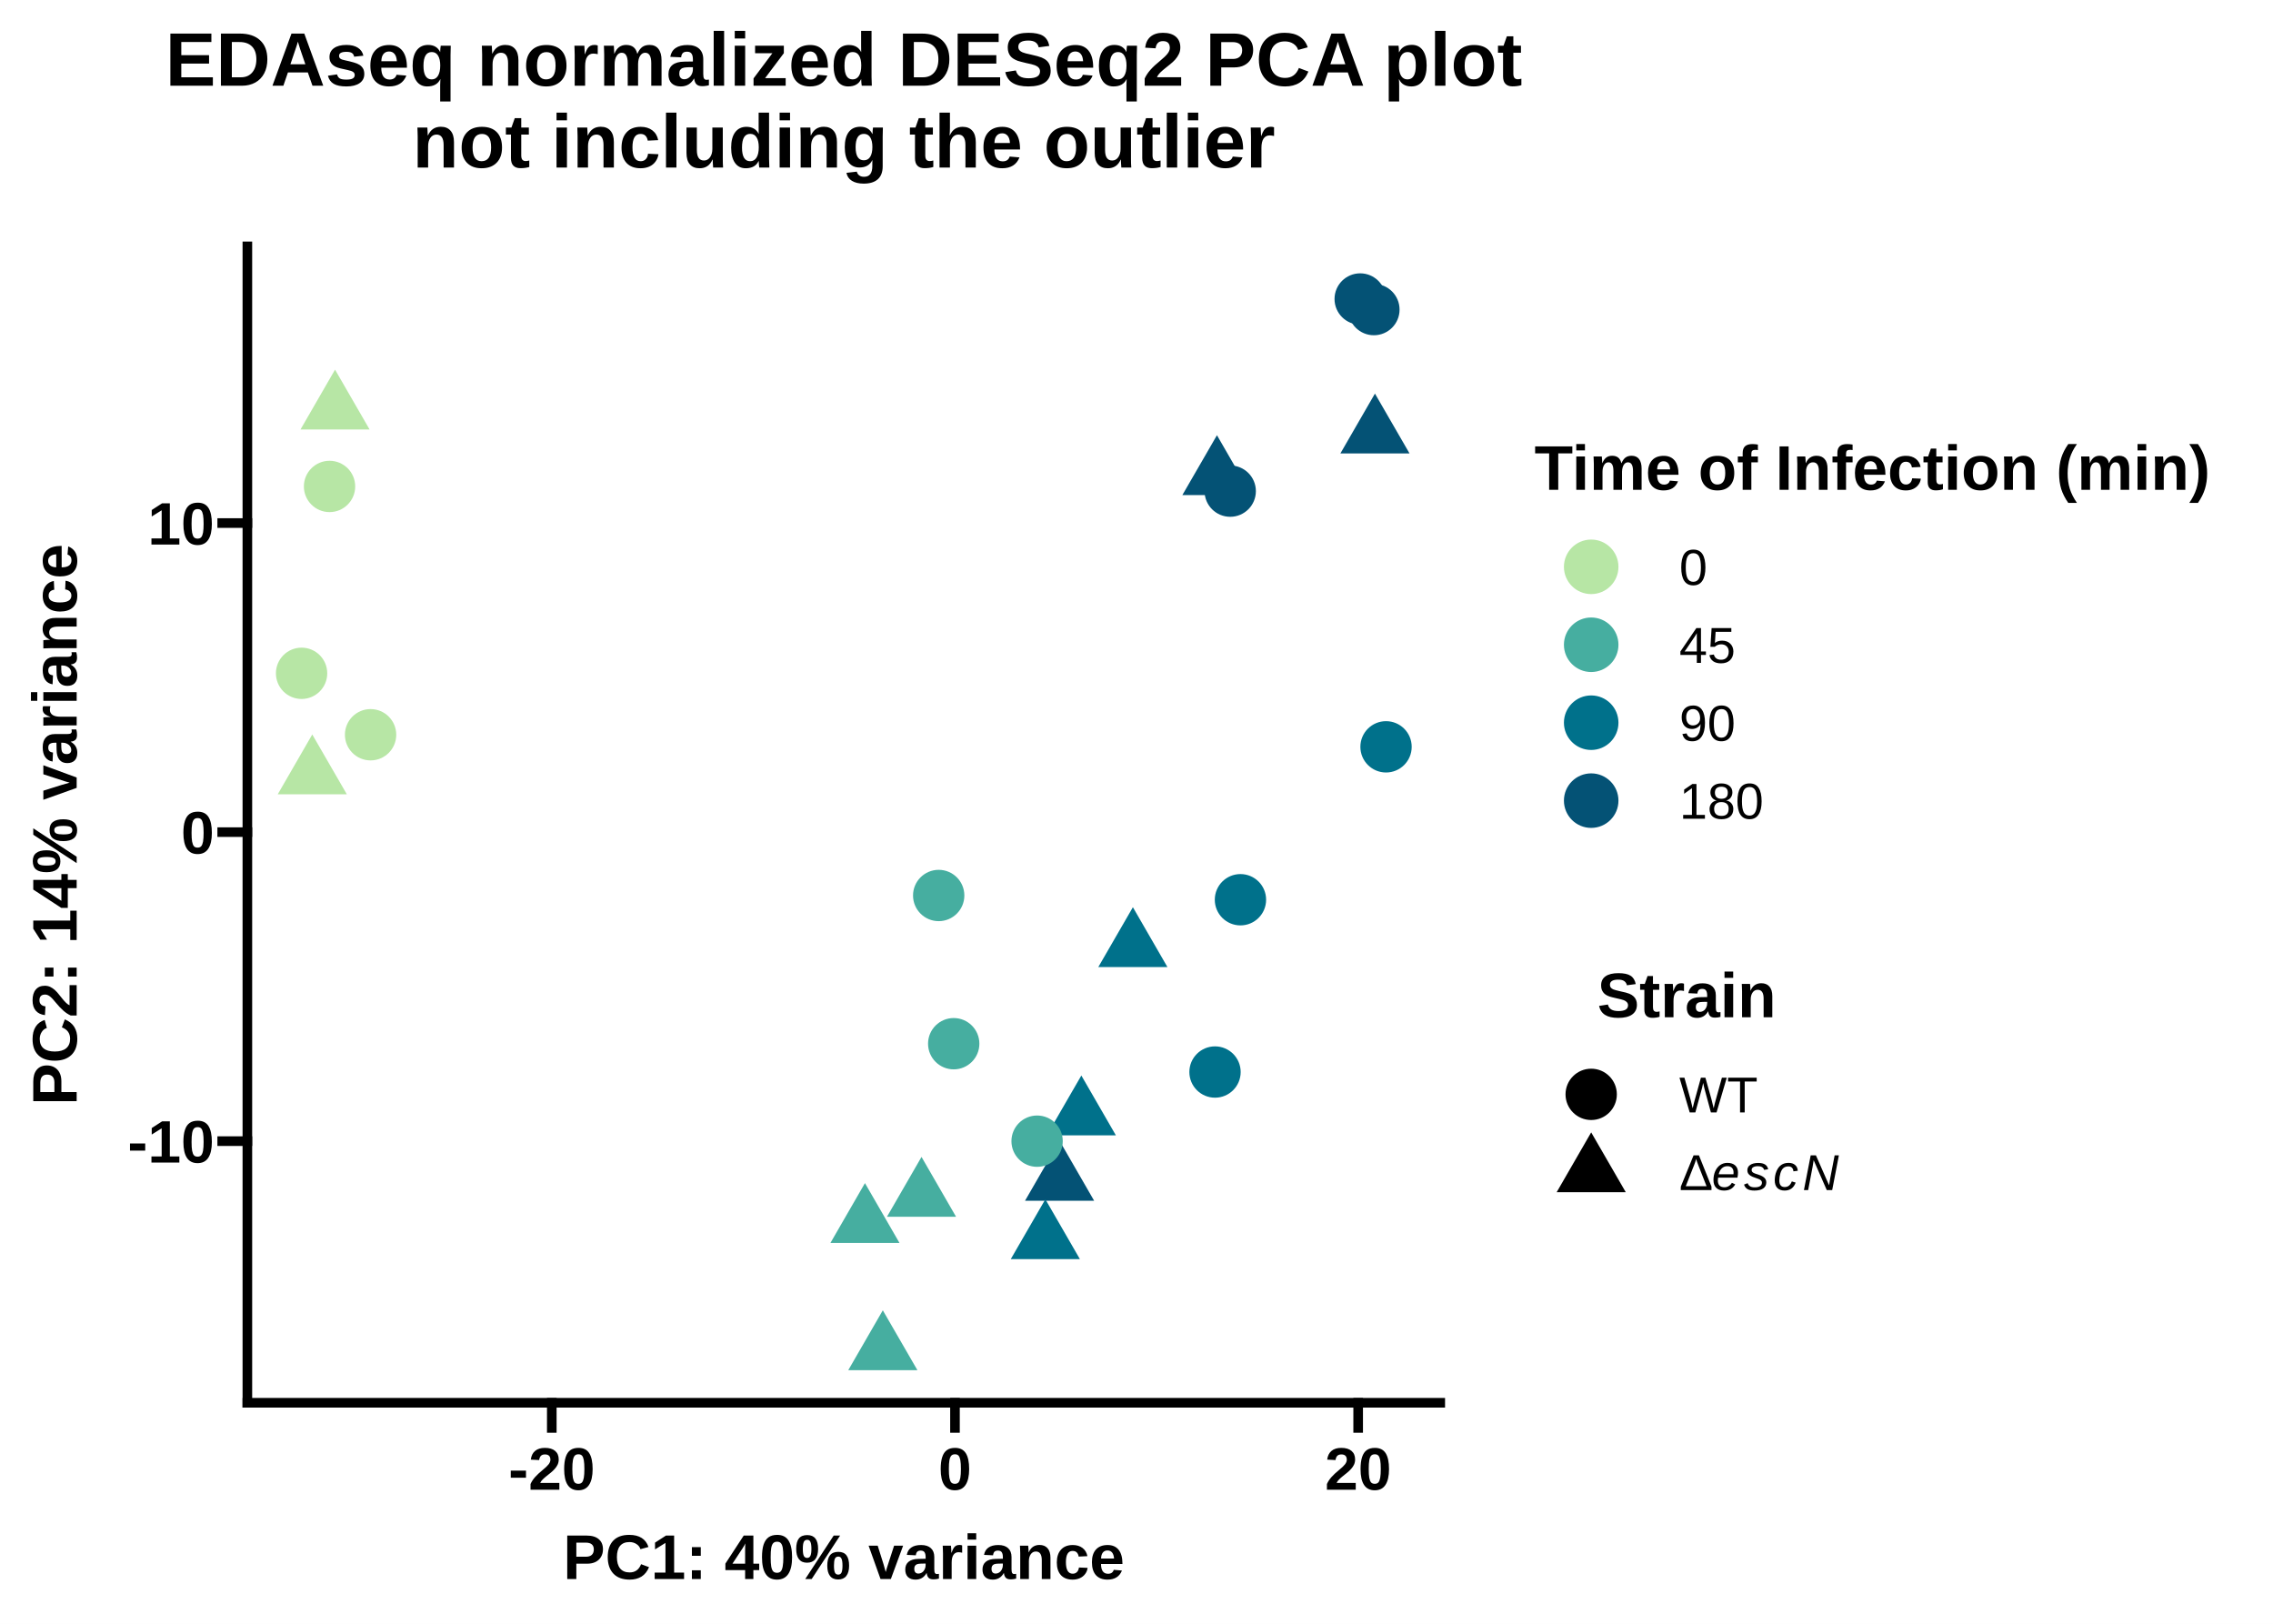
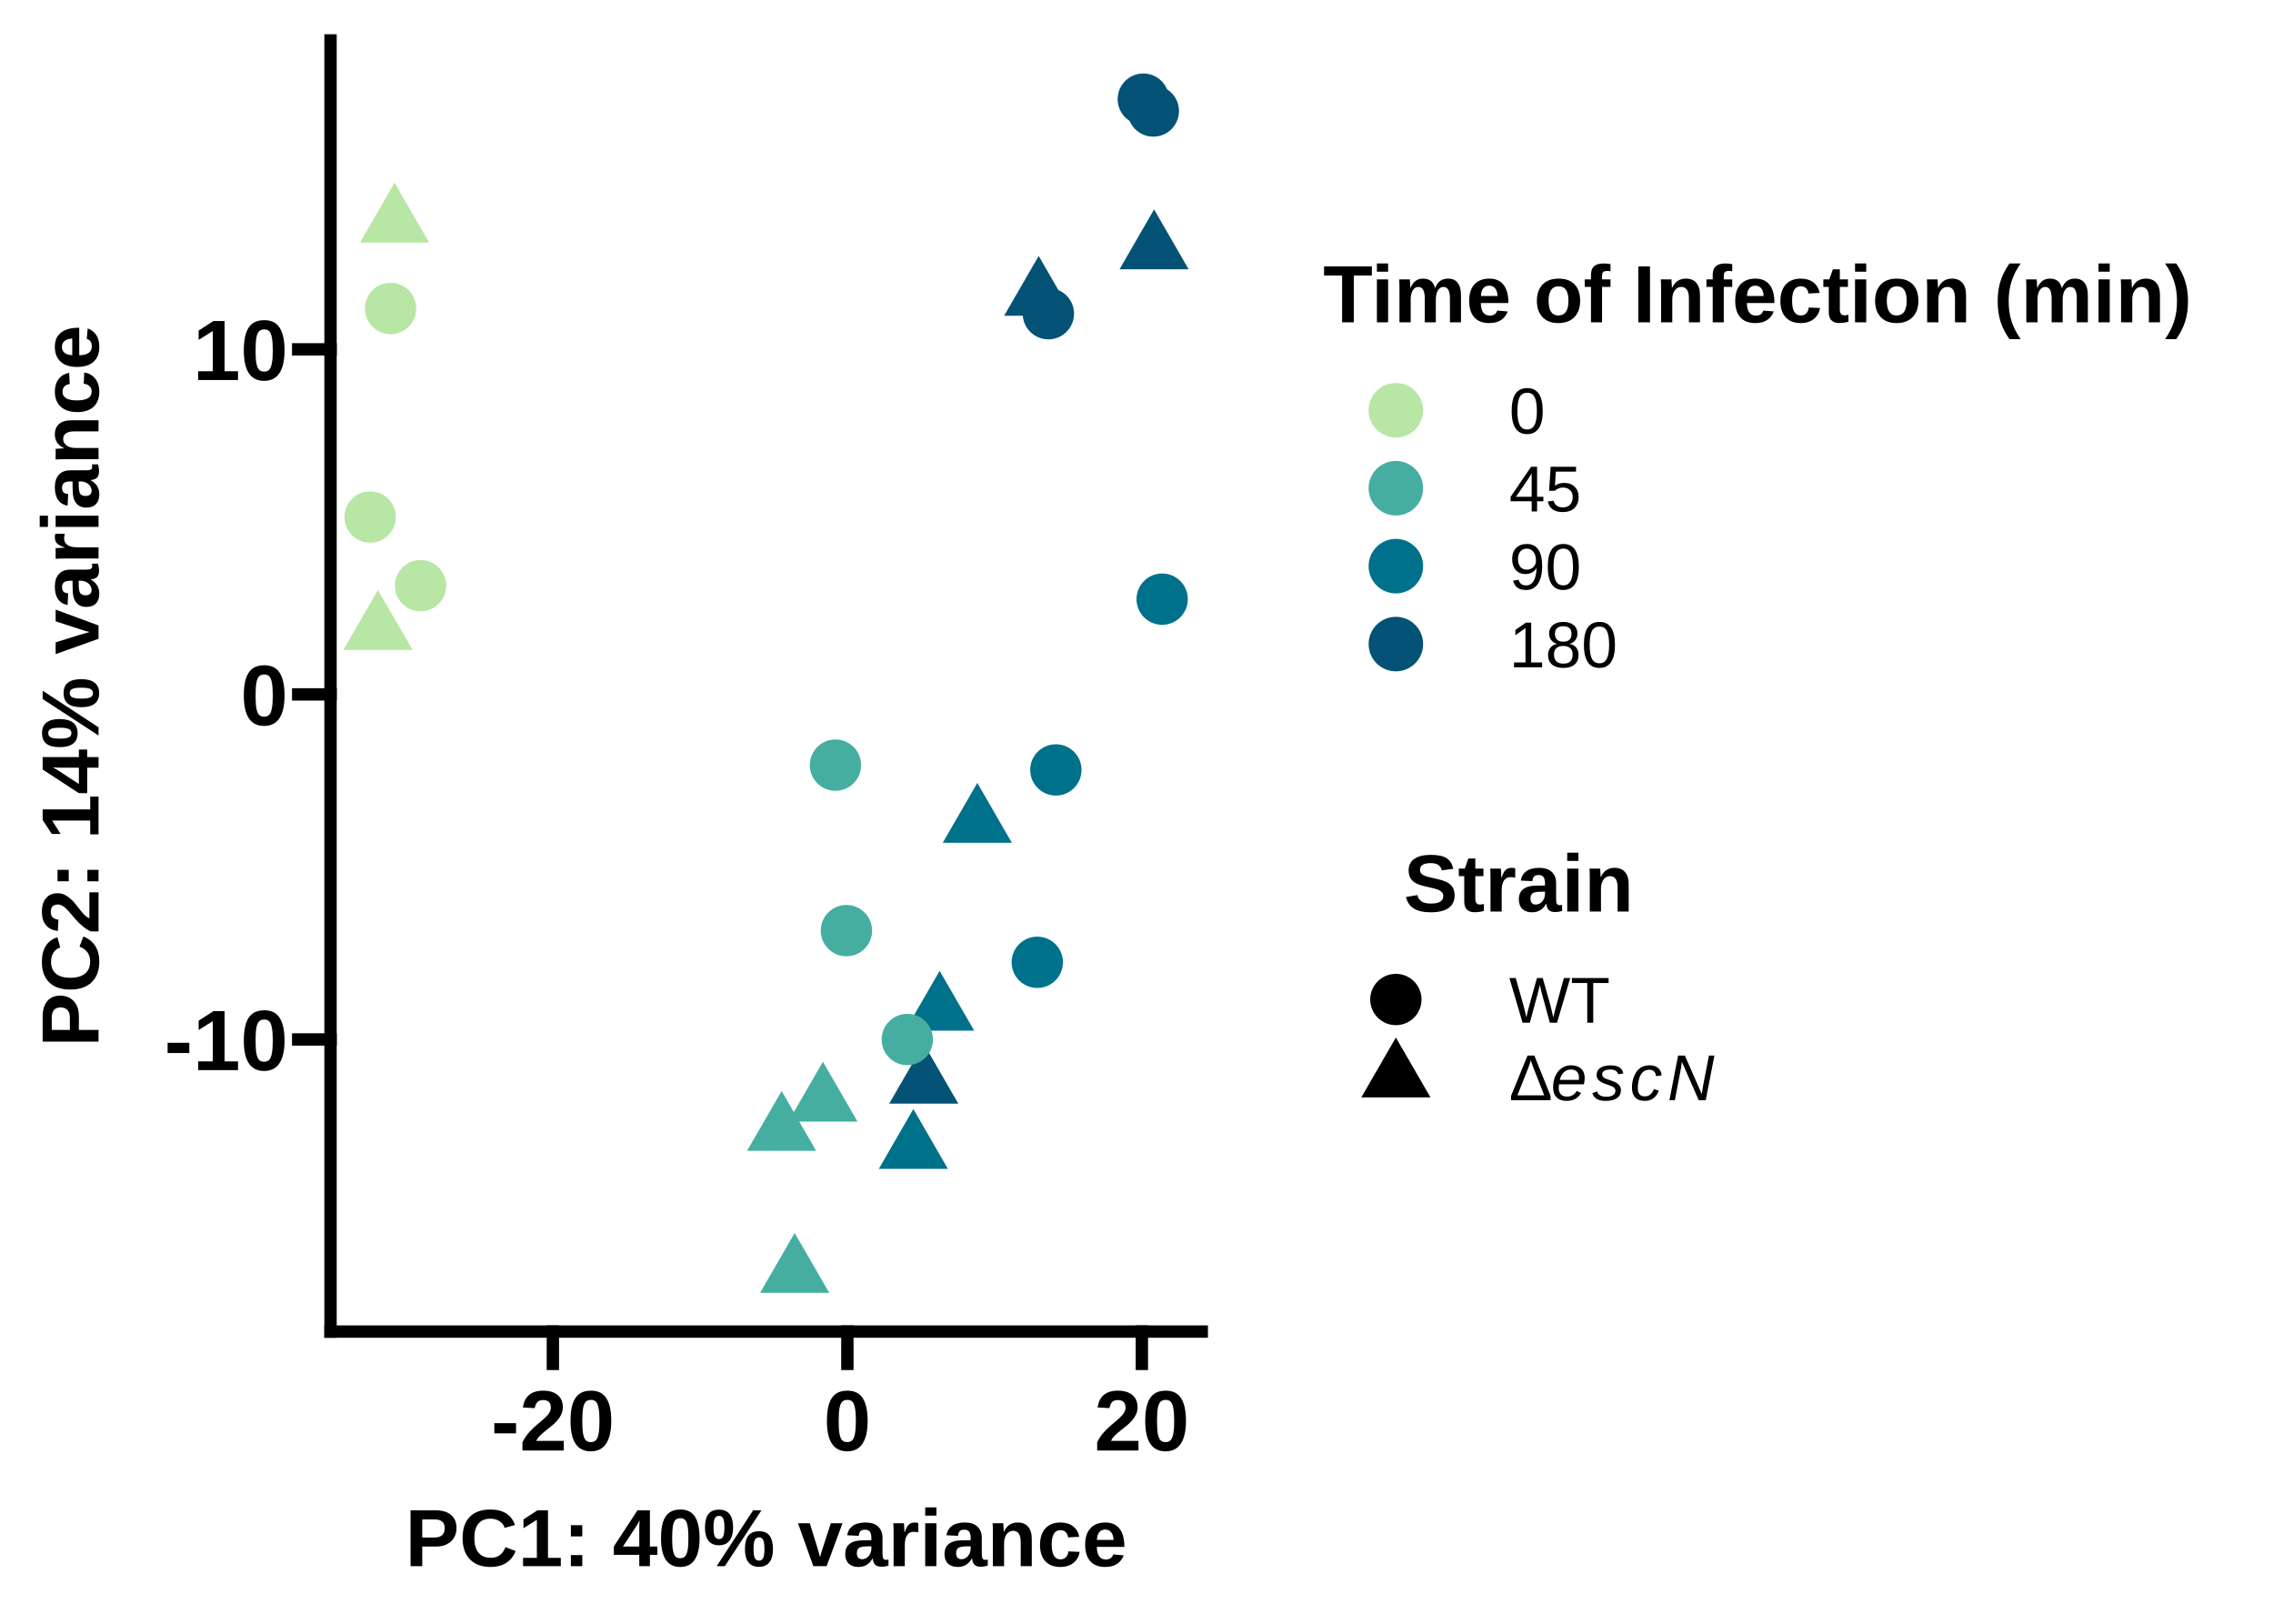
<svg xmlns="http://www.w3.org/2000/svg" class="svglite" width="504.00pt" height="360.00pt" viewBox="0 0 504.00 360.00">
  <defs>
    <style type="text/css">
    .svglite line, .svglite polyline, .svglite polygon, .svglite path, .svglite rect, .svglite circle {
      fill: none;
      stroke: #000000;
      stroke-linecap: round;
      stroke-linejoin: round;
      stroke-miterlimit: 10.00;
    }
    .svglite text {
      white-space: pre;
    }
  </style>
  </defs>
  <rect width="100%" height="100%" style="stroke: none; fill: #FFFFFF;" />
  <defs>
    <clipPath id="cpMC4wMHw1MDQuMDB8MC4wMHwzNjAuMDA=">
      <rect x="0.00" y="0.00" width="504.00" height="360.00" />
    </clipPath>
  </defs>
  <g clip-path="url(#cpMC4wMHw1MDQuMDB8MC4wMHwzNjAuMDA=)">
-     <rect x="0.00" y="0.00" width="504.00" height="360.00" style="stroke-width: 2.13; stroke: none; fill: #FFFFFF;" />
+     <rect x="0.00" y="0.00" width="504.00" height="360.00" style="stroke-width: 2.74; stroke: none; fill: #FFFFFF;" />
  </g>
  <defs>
-     <clipPath id="cpNTQuODV8MzE5LjM1fDU0LjYzfDMxMS4wMQ==">
-       <rect x="54.85" y="54.63" width="264.50" height="256.38" />
+     <clipPath id="cpNzMuMjl8MjY2LjQ3fDguOTd8Mjk1LjIy">
+       <rect x="73.29" y="8.97" width="193.18" height="286.25" />
    </clipPath>
  </defs>
-   <g clip-path="url(#cpNTQuODV8MzE5LjM1fDU0LjYzfDMxMS4wMQ==)">
-     <rect x="54.85" y="54.63" width="264.50" height="256.38" style="stroke-width: 2.13; stroke: none;" />
-     <polygon points="74.29,81.95 81.95,95.22 66.63,95.22 " style="stroke-width: 0.71; stroke: none; fill: #B7E6A5;" />
-     <circle cx="82.17" cy="162.90" r="5.69" style="stroke-width: 0.71; stroke: none; fill: #B7E6A5;" />
-     <circle cx="275.05" cy="199.48" r="5.69" style="stroke-width: 0.71; stroke: none; fill: #00718B;" />
-     <polygon points="251.20,201.14 258.86,214.41 243.53,214.41 " style="stroke-width: 0.71; stroke: none; fill: #00718B;" />
-     <polygon points="234.95,252.94 242.61,266.22 227.28,266.22 " style="stroke-width: 0.71; stroke: none; fill: #045275;" />
-     <circle cx="272.78" cy="108.89" r="5.69" style="stroke-width: 0.71; stroke: none; fill: #045275;" />
-     <polygon points="69.24,162.84 76.91,176.11 61.58,176.11 " style="stroke-width: 0.71; stroke: none; fill: #B7E6A5;" />
-     <circle cx="66.87" cy="149.28" r="5.69" style="stroke-width: 0.71; stroke: none; fill: #B7E6A5;" />
-     <circle cx="211.47" cy="231.40" r="5.69" style="stroke-width: 0.71; stroke: none; fill: #46AEA0;" />
-     <polygon points="195.75,290.51 203.42,303.78 188.09,303.78 " style="stroke-width: 0.71; stroke: none; fill: #46AEA0;" />
-     <circle cx="307.33" cy="165.58" r="5.69" style="stroke-width: 0.71; stroke: none; fill: #00718B;" />
-     <polygon points="239.77,238.45 247.43,251.72 232.10,251.72 " style="stroke-width: 0.71; stroke: none; fill: #00718B;" />
-     <polygon points="269.84,96.49 277.50,109.76 262.17,109.76 " style="stroke-width: 0.71; stroke: none; fill: #045275;" />
-     <circle cx="304.64" cy="68.64" r="5.69" style="stroke-width: 0.71; stroke: none; fill: #045275;" />
-     <circle cx="73.07" cy="107.85" r="5.69" style="stroke-width: 0.71; stroke: none; fill: #B7E6A5;" />
-     <circle cx="229.96" cy="253.01" r="5.69" style="stroke-width: 0.71; stroke: none; fill: #46AEA0;" />
-     <polygon points="204.33,256.50 211.99,269.77 196.67,269.77 " style="stroke-width: 0.71; stroke: none; fill: #46AEA0;" />
-     <circle cx="269.41" cy="237.68" r="5.69" style="stroke-width: 0.71; stroke: none; fill: #00718B;" />
-     <polygon points="231.79,265.89 239.45,279.16 224.12,279.16 " style="stroke-width: 0.71; stroke: none; fill: #00718B;" />
-     <polygon points="304.87,87.26 312.54,100.53 297.21,100.53 " style="stroke-width: 0.71; stroke: none; fill: #045275;" />
-     <circle cx="301.60" cy="66.29" r="5.69" style="stroke-width: 0.71; stroke: none; fill: #045275;" />
-     <polygon points="191.79,262.31 199.45,275.58 184.13,275.58 " style="stroke-width: 0.71; stroke: none; fill: #46AEA0;" />
-     <circle cx="208.14" cy="198.54" r="5.69" style="stroke-width: 0.71; stroke: none; fill: #46AEA0;" />
+   <g clip-path="url(#cpNzMuMjl8MjY2LjQ3fDguOTd8Mjk1LjIy)">
+     <rect x="73.29" y="8.97" width="193.18" height="286.25" style="stroke-width: 2.74; stroke: none;" />
+     <polygon points="87.49,40.50 95.15,53.77 79.83,53.77 " style="stroke-width: 0.71; stroke: none; fill: #B7E6A5;" />
+     <circle cx="93.25" cy="129.85" r="5.69" style="stroke-width: 0.71; stroke: none; fill: #B7E6A5;" />
+     <circle cx="234.12" cy="170.70" r="5.69" style="stroke-width: 0.71; stroke: none; fill: #00718B;" />
+     <polygon points="216.70,173.58 224.36,186.85 209.04,186.85 " style="stroke-width: 0.71; stroke: none; fill: #00718B;" />
+     <polygon points="204.83,231.42 212.49,244.69 197.17,244.69 " style="stroke-width: 0.71; stroke: none; fill: #045275;" />
+     <circle cx="232.46" cy="69.55" r="5.69" style="stroke-width: 0.71; stroke: none; fill: #045275;" />
+     <polygon points="83.80,130.82 91.47,144.09 76.14,144.09 " style="stroke-width: 0.71; stroke: none; fill: #B7E6A5;" />
+     <circle cx="82.07" cy="114.64" r="5.69" style="stroke-width: 0.71; stroke: none; fill: #B7E6A5;" />
+     <circle cx="187.68" cy="206.33" r="5.69" style="stroke-width: 0.71; stroke: none; fill: #46AEA0;" />
+     <polygon points="176.20,273.36 183.87,286.63 168.54,286.63 " style="stroke-width: 0.71; stroke: none; fill: #46AEA0;" />
+     <circle cx="257.69" cy="132.84" r="5.69" style="stroke-width: 0.71; stroke: none; fill: #00718B;" />
+     <polygon points="208.35,215.24 216.01,228.51 200.69,228.51 " style="stroke-width: 0.71; stroke: none; fill: #00718B;" />
+     <polygon points="230.31,56.74 237.97,70.01 222.65,70.01 " style="stroke-width: 0.71; stroke: none; fill: #045275;" />
+     <circle cx="255.73" cy="24.61" r="5.69" style="stroke-width: 0.71; stroke: none; fill: #045275;" />
+     <circle cx="86.60" cy="68.39" r="5.69" style="stroke-width: 0.71; stroke: none; fill: #B7E6A5;" />
+     <circle cx="201.18" cy="230.47" r="5.69" style="stroke-width: 0.71; stroke: none; fill: #46AEA0;" />
+     <polygon points="182.47,235.39 190.13,248.66 174.81,248.66 " style="stroke-width: 0.71; stroke: none; fill: #46AEA0;" />
+     <circle cx="230.00" cy="213.35" r="5.69" style="stroke-width: 0.71; stroke: none; fill: #00718B;" />
+     <polygon points="202.52,245.88 210.18,259.15 194.86,259.15 " style="stroke-width: 0.71; stroke: none; fill: #00718B;" />
+     <polygon points="255.90,46.43 263.56,59.70 248.24,59.70 " style="stroke-width: 0.71; stroke: none; fill: #045275;" />
+     <circle cx="253.51" cy="21.98" r="5.69" style="stroke-width: 0.71; stroke: none; fill: #045275;" />
+     <polygon points="173.31,241.88 180.97,255.15 165.65,255.15 " style="stroke-width: 0.71; stroke: none; fill: #46AEA0;" />
+     <circle cx="185.25" cy="169.64" r="5.69" style="stroke-width: 0.71; stroke: none; fill: #46AEA0;" />
  </g>
  <g clip-path="url(#cpMC4wMHw1MDQuMDB8MC4wMHwzNjAuMDA=)">
-     <polyline points="54.85,311.01 54.85,54.63 " style="stroke-width: 2.13; stroke-linecap: square;" />
-     <text x="47.53" y="257.76" text-anchor="end" style="font-size: 13.30px; font-weight: bold; font-family: &quot;Arial&quot;;" textLength="19.22px" lengthAdjust="spacingAndGlyphs">-10</text>
-     <text x="47.53" y="189.24" text-anchor="end" style="font-size: 13.30px; font-weight: bold; font-family: &quot;Arial&quot;;" textLength="7.39px" lengthAdjust="spacingAndGlyphs">0</text>
-     <text x="47.53" y="120.73" text-anchor="end" style="font-size: 13.30px; font-weight: bold; font-family: &quot;Arial&quot;;" textLength="14.79px" lengthAdjust="spacingAndGlyphs">10</text>
-     <polyline points="49.27,253.00 54.85,253.00 " style="stroke-width: 2.13; stroke-linecap: square;" />
-     <polyline points="49.27,184.49 54.85,184.49 " style="stroke-width: 2.13; stroke-linecap: square;" />
-     <polyline points="49.27,115.97 54.85,115.97 " style="stroke-width: 2.13; stroke-linecap: square;" />
-     <polyline points="54.85,311.01 319.35,311.01 " style="stroke-width: 2.13; stroke-linecap: square;" />
-     <polyline points="122.35,316.59 122.35,311.01 " style="stroke-width: 2.13; stroke-linecap: square;" />
-     <polyline points="211.75,316.59 211.75,311.01 " style="stroke-width: 2.13; stroke-linecap: square;" />
-     <polyline points="301.15,316.59 301.15,311.01 " style="stroke-width: 2.13; stroke-linecap: square;" />
-     <text x="122.35" y="330.29" text-anchor="middle" style="font-size: 13.30px; font-weight: bold; font-family: &quot;Arial&quot;;" textLength="19.22px" lengthAdjust="spacingAndGlyphs">-20</text>
-     <text x="211.75" y="330.29" text-anchor="middle" style="font-size: 13.30px; font-weight: bold; font-family: &quot;Arial&quot;;" textLength="7.39px" lengthAdjust="spacingAndGlyphs">0</text>
-     <text x="301.15" y="330.29" text-anchor="middle" style="font-size: 13.30px; font-weight: bold; font-family: &quot;Arial&quot;;" textLength="14.79px" lengthAdjust="spacingAndGlyphs">20</text>
-     <text x="187.10" y="350.08" text-anchor="middle" style="font-size: 14.00px; font-weight: bold; font-family: &quot;Arial&quot;;" textLength="124.48px" lengthAdjust="spacingAndGlyphs">PC1: 40% variance</text>
-     <text transform="translate(17.00,182.82) rotate(-90)" text-anchor="middle" style="font-size: 14.00px; font-weight: bold; font-family: &quot;Arial&quot;;" textLength="124.48px" lengthAdjust="spacingAndGlyphs">PC2: 14% variance</text>
-     <text x="415.16" y="108.59" text-anchor="middle" style="font-size: 14.00px; font-weight: bold; font-family: &quot;Arial&quot;;" textLength="149.78px" lengthAdjust="spacingAndGlyphs">Time of Infection (min)</text>
-     <circle cx="352.82" cy="125.67" r="5.69" style="stroke-width: 0.71; stroke: #B7E6A5; fill: #B7E6A5;" />
-     <circle cx="352.82" cy="142.95" r="5.69" style="stroke-width: 0.71; stroke: #46AEA0; fill: #46AEA0;" />
-     <circle cx="352.82" cy="160.23" r="5.69" style="stroke-width: 0.71; stroke: #00718B; fill: #00718B;" />
-     <circle cx="352.82" cy="177.51" r="5.69" style="stroke-width: 0.71; stroke: #045275; fill: #045275;" />
-     <text x="372.35" y="129.68" style="font-size: 11.20px; font-family: &quot;Arial&quot;;" textLength="6.22px" lengthAdjust="spacingAndGlyphs">0</text>
-     <text x="372.35" y="146.96" style="font-size: 11.20px; font-family: &quot;Arial&quot;;" textLength="12.44px" lengthAdjust="spacingAndGlyphs">45</text>
-     <text x="372.35" y="164.24" style="font-size: 11.20px; font-family: &quot;Arial&quot;;" textLength="12.44px" lengthAdjust="spacingAndGlyphs">90</text>
-     <text x="372.35" y="181.52" style="font-size: 11.20px; font-family: &quot;Arial&quot;;" textLength="18.66px" lengthAdjust="spacingAndGlyphs">180</text>
-     <text x="374.00" y="225.54" text-anchor="middle" style="font-size: 14.00px; font-weight: bold; font-family: &quot;Arial&quot;;" textLength="39.66px" lengthAdjust="spacingAndGlyphs">Strain</text>
-     <circle cx="352.82" cy="242.63" r="5.69" style="stroke-width: 0.71; stroke: none; fill: #000000;" />
-     <polygon points="352.82,251.06 360.49,264.33 345.16,264.33 " style="stroke-width: 0.71; stroke: none; fill: #000000;" />
-     <text x="372.35" y="246.64" style="font-size: 11.20px; font-family: &quot;Arial&quot;;" textLength="17.40px" lengthAdjust="spacingAndGlyphs">WT</text>
-     <text x="372.35" y="263.85" style="font-size: 11.20px; font-family: &quot;Arial&quot;;" textLength="7.21px" lengthAdjust="spacingAndGlyphs">Δ</text>
-     <text x="379.56" y="263.85" style="font-size: 11.20px; font-style: italic; font-family: &quot;Arial&quot;;" textLength="6.22px" lengthAdjust="spacingAndGlyphs">e</text>
-     <text x="386.68" y="263.85" style="font-size: 11.20px; font-style: italic; font-family: &quot;Arial&quot;;" textLength="5.59px" lengthAdjust="spacingAndGlyphs">s</text>
-     <text x="393.16" y="263.85" style="font-size: 11.20px; font-style: italic; font-family: &quot;Arial&quot;;" textLength="5.59px" lengthAdjust="spacingAndGlyphs">c</text>
-     <text x="399.65" y="263.85" style="font-size: 11.20px; font-style: italic; font-family: &quot;Arial&quot;;" textLength="8.08px" lengthAdjust="spacingAndGlyphs">N</text>
-     <text x="187.10" y="19.01" text-anchor="middle" style="font-size: 16.80px; font-weight: bold; font-family: &quot;Arial&quot;;" textLength="305.53px" lengthAdjust="spacingAndGlyphs">EDAseq normalized DESeq2 PCA plot </text>
-     <text x="187.10" y="37.15" text-anchor="middle" style="font-size: 16.80px; font-weight: bold; font-family: &quot;Arial&quot;;" textLength="191.28px" lengthAdjust="spacingAndGlyphs">not including the outlier</text>
+     <polyline points="73.29,295.22 73.29,8.97 " style="stroke-width: 2.74; stroke-linecap: square;" />
+     <text x="63.88" y="237.26" text-anchor="end" style="font-size: 19.00px; font-weight: bold; font-family: &quot;Arial&quot;;" textLength="27.47px" lengthAdjust="spacingAndGlyphs">-10</text>
+     <text x="63.88" y="160.76" text-anchor="end" style="font-size: 19.00px; font-weight: bold; font-family: &quot;Arial&quot;;" textLength="10.57px" lengthAdjust="spacingAndGlyphs">0</text>
+     <text x="63.88" y="84.25" text-anchor="end" style="font-size: 19.00px; font-weight: bold; font-family: &quot;Arial&quot;;" textLength="21.14px" lengthAdjust="spacingAndGlyphs">10</text>
+     <polyline points="66.12,230.45 73.29,230.45 " style="stroke-width: 2.74; stroke-linecap: square;" />
+     <polyline points="66.12,153.95 73.29,153.95 " style="stroke-width: 2.74; stroke-linecap: square;" />
+     <polyline points="66.12,77.45 73.29,77.45 " style="stroke-width: 2.74; stroke-linecap: square;" />
+     <polyline points="73.29,295.22 266.47,295.22 " style="stroke-width: 2.74; stroke-linecap: square;" />
+     <polyline points="122.59,302.39 122.59,295.22 " style="stroke-width: 2.74; stroke-linecap: square;" />
+     <polyline points="187.89,302.39 187.89,295.22 " style="stroke-width: 2.74; stroke-linecap: square;" />
+     <polyline points="253.19,302.39 253.19,295.22 " style="stroke-width: 2.74; stroke-linecap: square;" />
+     <text x="122.59" y="321.59" text-anchor="middle" style="font-size: 19.00px; font-weight: bold; font-family: &quot;Arial&quot;;" textLength="27.47px" lengthAdjust="spacingAndGlyphs">-20</text>
+     <text x="187.89" y="321.59" text-anchor="middle" style="font-size: 19.00px; font-weight: bold; font-family: &quot;Arial&quot;;" textLength="10.57px" lengthAdjust="spacingAndGlyphs">0</text>
+     <text x="253.19" y="321.59" text-anchor="middle" style="font-size: 19.00px; font-weight: bold; font-family: &quot;Arial&quot;;" textLength="21.14px" lengthAdjust="spacingAndGlyphs">20</text>
+     <text x="169.88" y="347.24" text-anchor="middle" style="font-size: 18.00px; font-weight: bold; font-family: &quot;Arial&quot;;" textLength="160.08px" lengthAdjust="spacingAndGlyphs">PC1: 40% variance</text>
+     <text transform="translate(21.85,152.09) rotate(-90)" text-anchor="middle" style="font-size: 18.00px; font-weight: bold; font-family: &quot;Arial&quot;;" textLength="160.08px" lengthAdjust="spacingAndGlyphs">PC2: 14% variance</text>
+     <text x="389.72" y="71.46" text-anchor="middle" style="font-size: 18.00px; font-weight: bold; font-family: &quot;Arial&quot;;" textLength="192.69px" lengthAdjust="spacingAndGlyphs">Time of Infection (min)</text>
+     <circle cx="309.51" cy="90.96" r="5.69" style="stroke-width: 0.71; stroke: #B7E6A5; fill: #B7E6A5;" />
+     <circle cx="309.51" cy="108.24" r="5.69" style="stroke-width: 0.71; stroke: #46AEA0; fill: #46AEA0;" />
+     <circle cx="309.51" cy="125.52" r="5.69" style="stroke-width: 0.71; stroke: #00718B; fill: #00718B;" />
+     <circle cx="309.51" cy="142.80" r="5.69" style="stroke-width: 0.71; stroke: #045275; fill: #045275;" />
+     <text x="334.62" y="96.11" style="font-size: 14.40px; font-family: &quot;Arial&quot;;" textLength="8.01px" lengthAdjust="spacingAndGlyphs">0</text>
+     <text x="334.62" y="113.39" style="font-size: 14.40px; font-family: &quot;Arial&quot;;" textLength="16.01px" lengthAdjust="spacingAndGlyphs">45</text>
+     <text x="334.62" y="130.67" style="font-size: 14.40px; font-family: &quot;Arial&quot;;" textLength="16.01px" lengthAdjust="spacingAndGlyphs">90</text>
+     <text x="334.62" y="147.95" style="font-size: 14.40px; font-family: &quot;Arial&quot;;" textLength="24.02px" lengthAdjust="spacingAndGlyphs">180</text>
+     <text x="336.75" y="202.09" text-anchor="middle" style="font-size: 18.00px; font-weight: bold; font-family: &quot;Arial&quot;;" textLength="51.01px" lengthAdjust="spacingAndGlyphs">Strain</text>
+     <circle cx="309.51" cy="221.60" r="5.69" style="stroke-width: 0.71; stroke: none; fill: #000000;" />
+     <polygon points="309.51,230.03 317.18,243.30 301.85,243.30 " style="stroke-width: 0.71; stroke: none; fill: #000000;" />
+     <text x="334.62" y="226.75" style="font-size: 14.40px; font-family: &quot;Arial&quot;;" textLength="22.38px" lengthAdjust="spacingAndGlyphs">WT</text>
+     <text x="334.62" y="243.94" style="font-size: 14.40px; font-family: &quot;Arial&quot;;" textLength="9.27px" lengthAdjust="spacingAndGlyphs">Δ</text>
+     <text x="343.89" y="243.94" style="font-size: 14.40px; font-style: italic; font-family: &quot;Arial&quot;;" textLength="8.01px" lengthAdjust="spacingAndGlyphs">e</text>
+     <text x="353.04" y="243.94" style="font-size: 14.40px; font-style: italic; font-family: &quot;Arial&quot;;" textLength="7.20px" lengthAdjust="spacingAndGlyphs">s</text>
+     <text x="361.39" y="243.94" style="font-size: 14.40px; font-style: italic; font-family: &quot;Arial&quot;;" textLength="7.20px" lengthAdjust="spacingAndGlyphs">c</text>
+     <text x="369.73" y="243.94" style="font-size: 14.40px; font-style: italic; font-family: &quot;Arial&quot;;" textLength="10.40px" lengthAdjust="spacingAndGlyphs">N</text>
  </g>
</svg>
